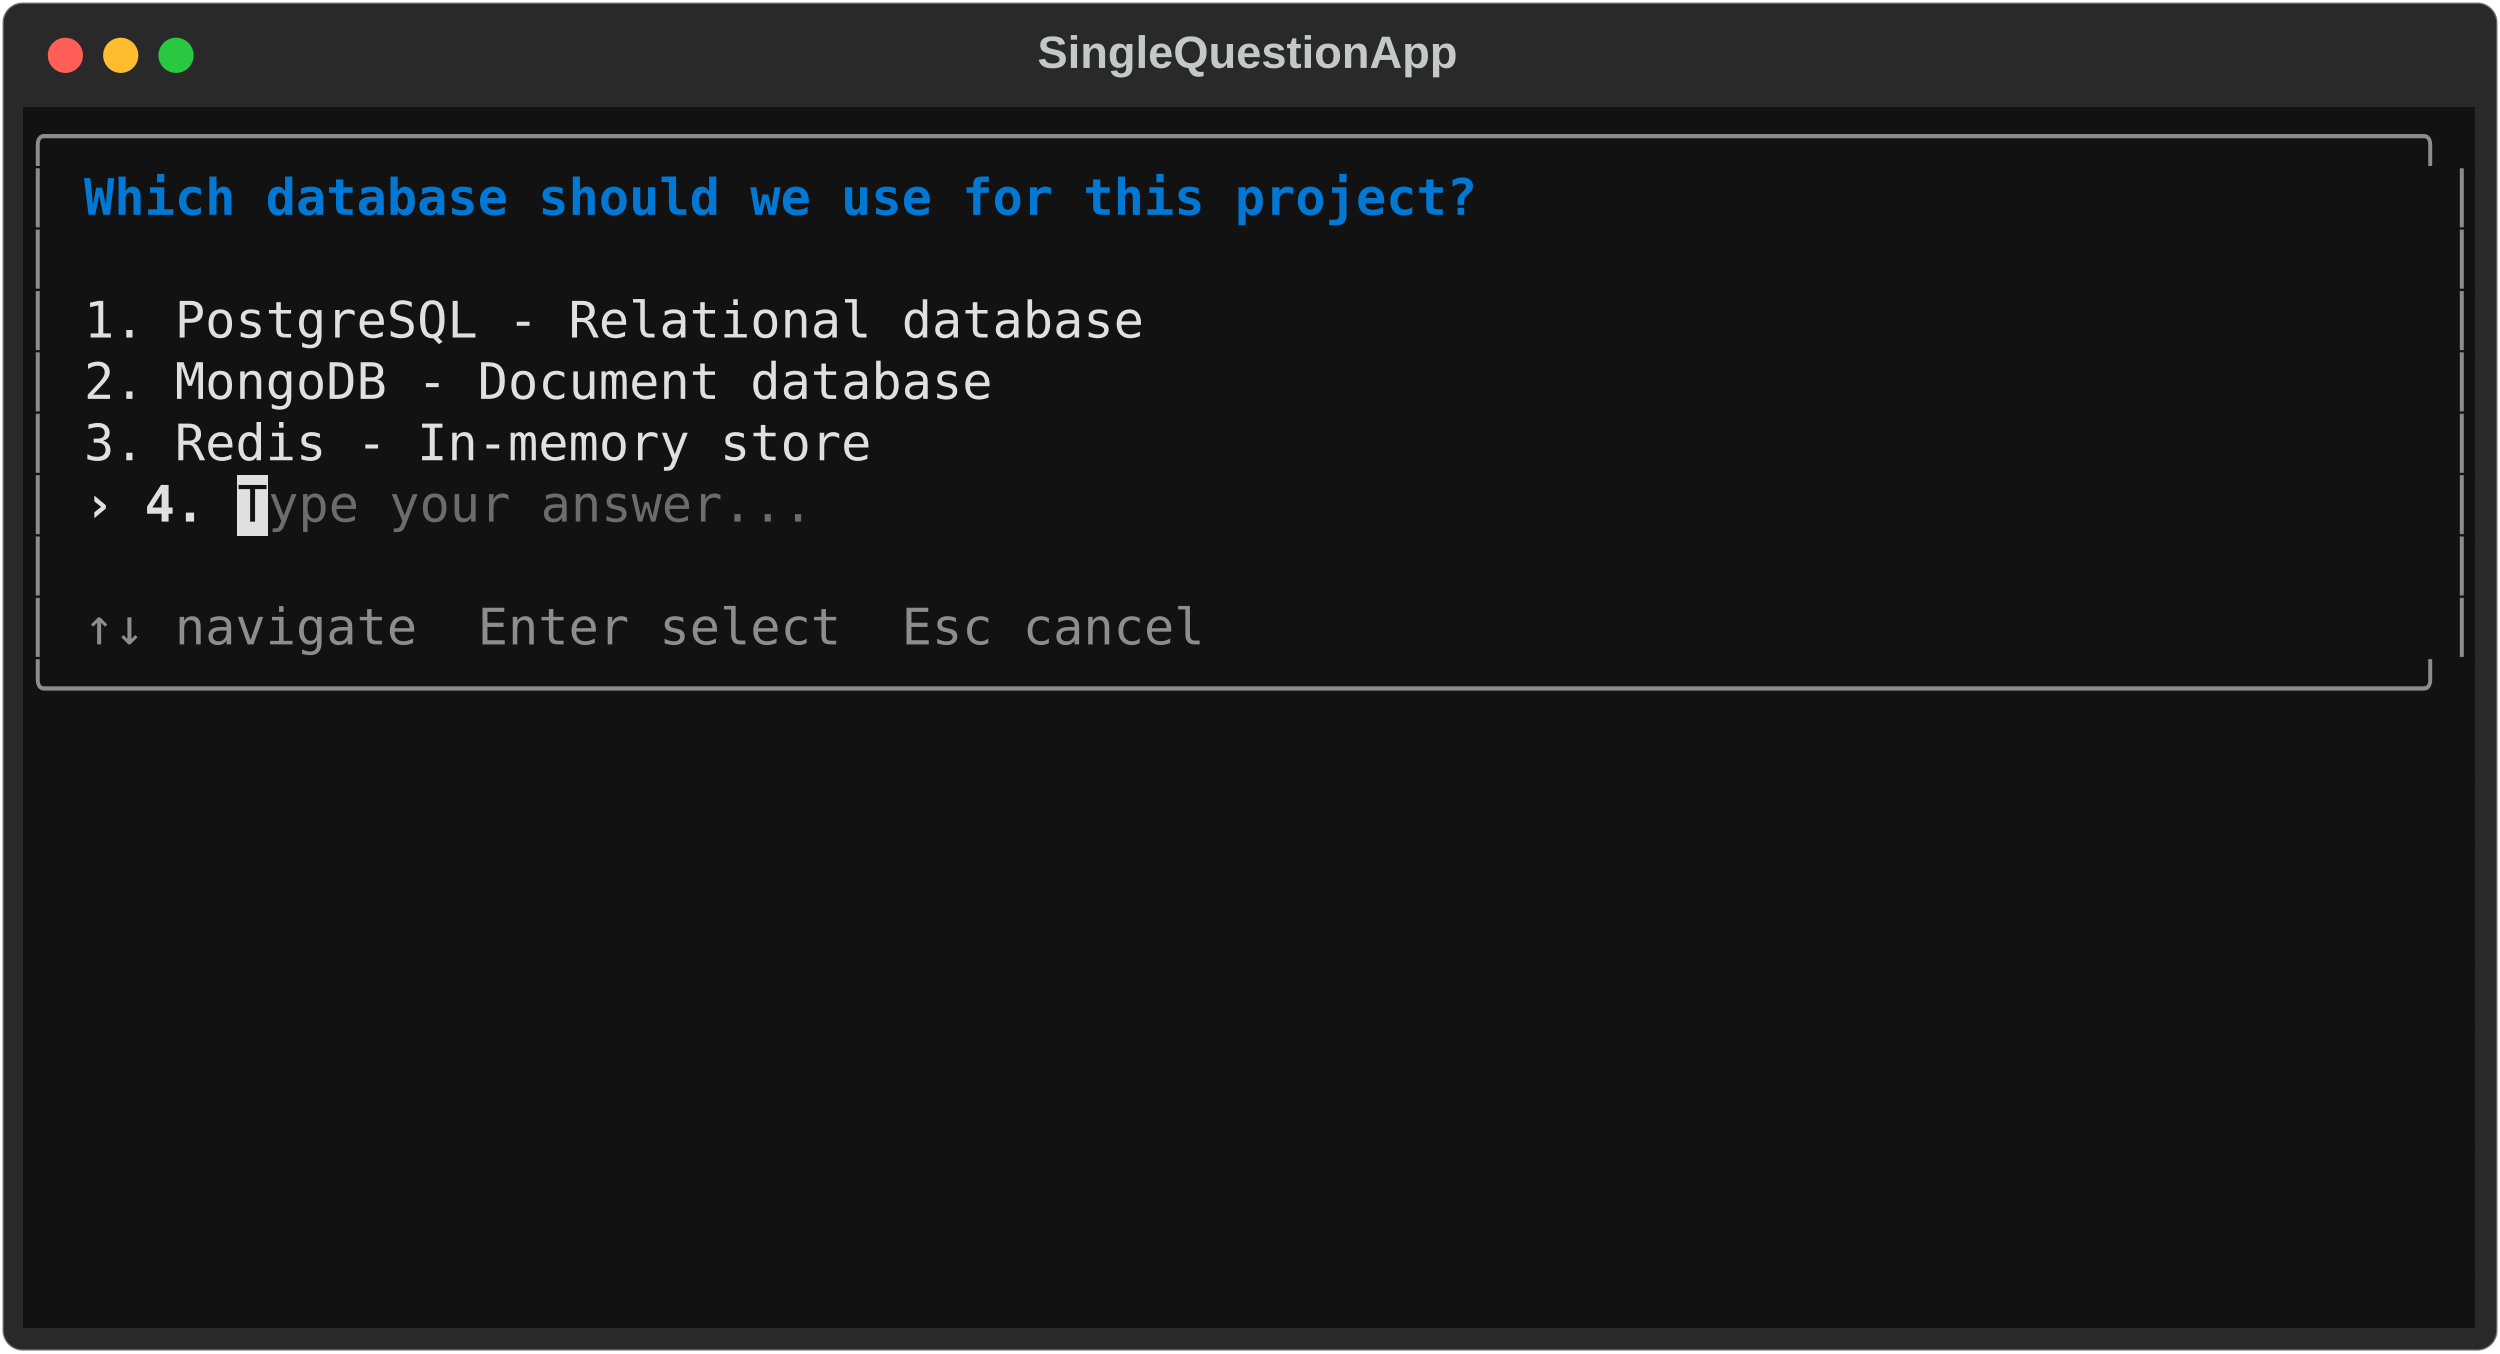
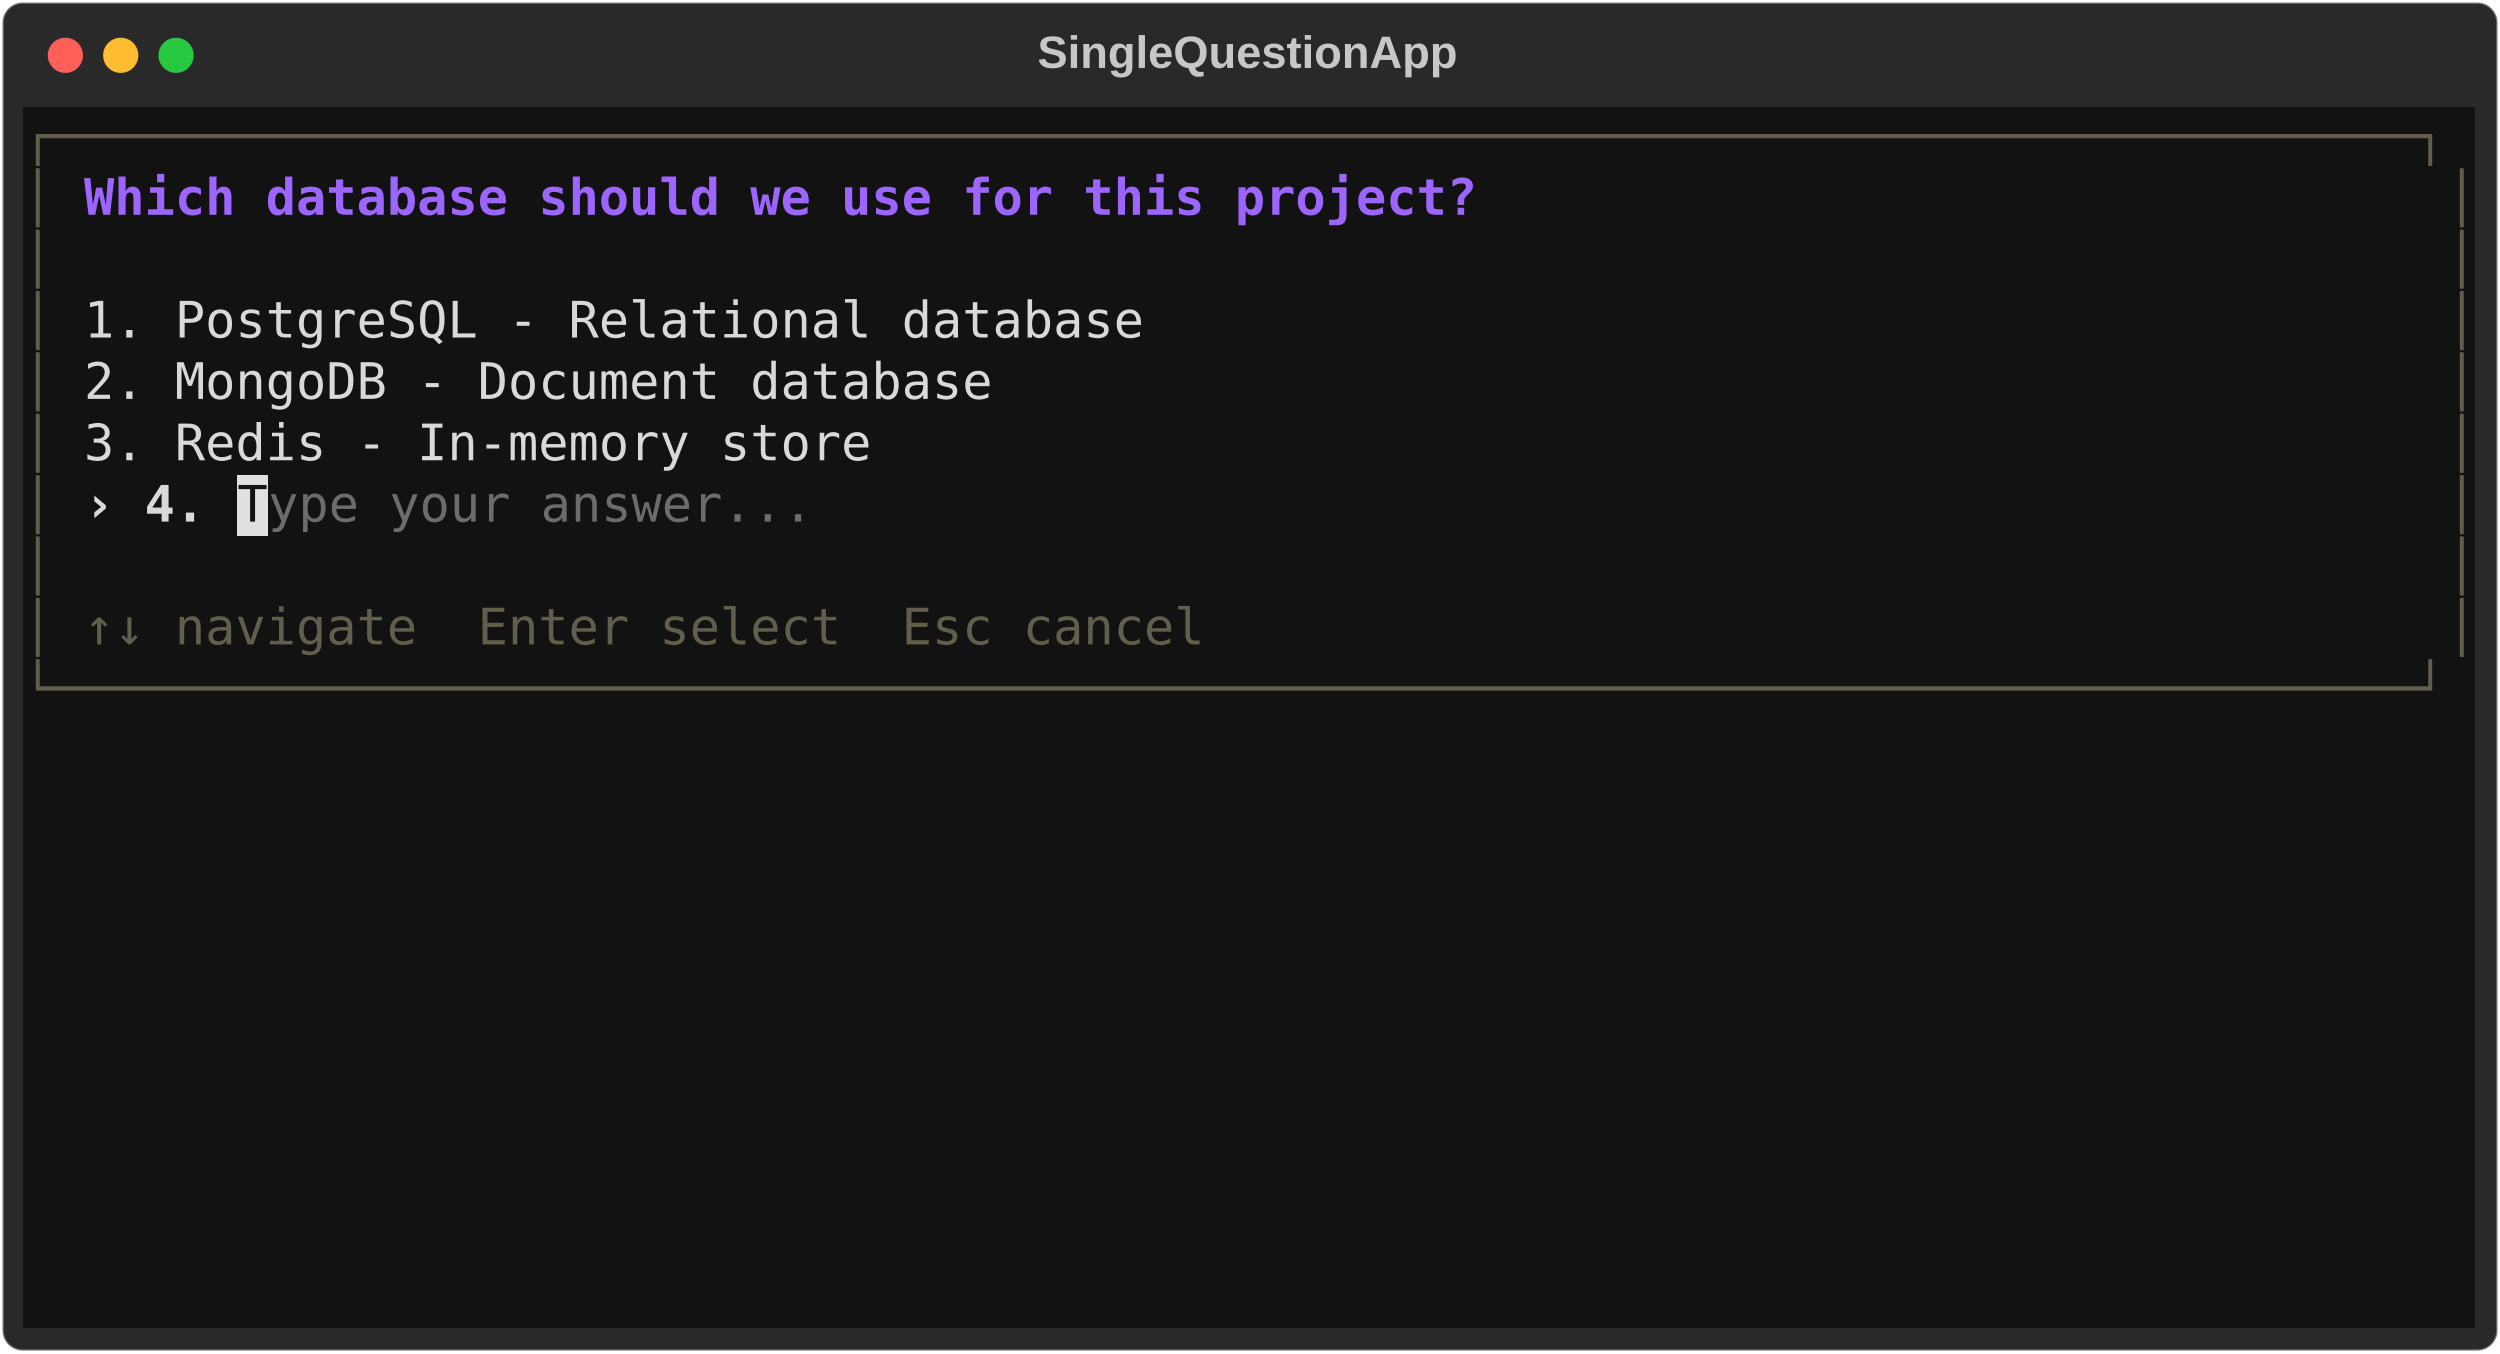
<svg xmlns="http://www.w3.org/2000/svg" class="rich-terminal" viewBox="0 0 994 538.0">
  <style>

    @font-face {
        font-family: "Fira Code";
        src: local("FiraCode-Regular"),
                url("https://cdnjs.cloudflare.com/ajax/libs/firacode/6.2.0/woff2/FiraCode-Regular.woff2") format("woff2"),
                url("https://cdnjs.cloudflare.com/ajax/libs/firacode/6.2.0/woff/FiraCode-Regular.woff") format("woff");
        font-style: normal;
        font-weight: 400;
    }
    @font-face {
        font-family: "Fira Code";
        src: local("FiraCode-Bold"),
                url("https://cdnjs.cloudflare.com/ajax/libs/firacode/6.2.0/woff2/FiraCode-Bold.woff2") format("woff2"),
                url("https://cdnjs.cloudflare.com/ajax/libs/firacode/6.2.0/woff/FiraCode-Bold.woff") format("woff");
        font-style: bold;
        font-weight: 700;
    }

    .terminal-matrix {
        font-family: Fira Code, monospace;
        font-size: 20px;
        line-height: 24.4px;
        font-variant-east-asian: full-width;
    }

    .terminal-title {
        font-size: 18px;
        font-weight: bold;
        font-family: arial;
    }

-     .terminal-r1 { fill: #8d8d8d }
+     .terminal-r1 { fill: #625e4c }
.terminal-r2 { fill: #c5c8c6 }
- .terminal-r3 { fill: #0178d4;font-weight: bold }
- .terminal-r4 { fill: #e0e0e0 }
- .terminal-r5 { fill: #e0e0e0;font-weight: bold }
+ .terminal-r3 { fill: #9d65ff;font-weight: bold }
+ .terminal-r4 { fill: #d9d9d9 }
+ .terminal-r5 { fill: #d9d9d9;font-weight: bold }
.terminal-r6 { fill: #121212 }
.terminal-r7 { fill: #6c6c6c }
+ .terminal-r8 { fill: #e0e0e0 }
    </style>
  <defs>
    <clipPath id="terminal-clip-terminal">
      <rect x="0" y="0" width="975.0" height="487.0" />
    </clipPath>
    <clipPath id="terminal-line-0">
      <rect x="0" y="1.5" width="976" height="24.65" />
    </clipPath>
    <clipPath id="terminal-line-1">
      <rect x="0" y="25.9" width="976" height="24.65" />
    </clipPath>
    <clipPath id="terminal-line-2">
      <rect x="0" y="50.3" width="976" height="24.65" />
    </clipPath>
    <clipPath id="terminal-line-3">
      <rect x="0" y="74.7" width="976" height="24.65" />
    </clipPath>
    <clipPath id="terminal-line-4">
      <rect x="0" y="99.1" width="976" height="24.65" />
    </clipPath>
    <clipPath id="terminal-line-5">
      <rect x="0" y="123.5" width="976" height="24.65" />
    </clipPath>
    <clipPath id="terminal-line-6">
      <rect x="0" y="147.9" width="976" height="24.65" />
    </clipPath>
    <clipPath id="terminal-line-7">
      <rect x="0" y="172.3" width="976" height="24.65" />
    </clipPath>
    <clipPath id="terminal-line-8">
      <rect x="0" y="196.7" width="976" height="24.65" />
    </clipPath>
    <clipPath id="terminal-line-9">
      <rect x="0" y="221.1" width="976" height="24.65" />
    </clipPath>
    <clipPath id="terminal-line-10">
      <rect x="0" y="245.5" width="976" height="24.65" />
    </clipPath>
    <clipPath id="terminal-line-11">
      <rect x="0" y="269.9" width="976" height="24.65" />
    </clipPath>
    <clipPath id="terminal-line-12">
      <rect x="0" y="294.3" width="976" height="24.65" />
    </clipPath>
    <clipPath id="terminal-line-13">
      <rect x="0" y="318.7" width="976" height="24.65" />
    </clipPath>
    <clipPath id="terminal-line-14">
      <rect x="0" y="343.1" width="976" height="24.65" />
    </clipPath>
    <clipPath id="terminal-line-15">
      <rect x="0" y="367.5" width="976" height="24.65" />
    </clipPath>
    <clipPath id="terminal-line-16">
      <rect x="0" y="391.9" width="976" height="24.65" />
    </clipPath>
    <clipPath id="terminal-line-17">
      <rect x="0" y="416.3" width="976" height="24.65" />
    </clipPath>
    <clipPath id="terminal-line-18">
      <rect x="0" y="440.7" width="976" height="24.65" />
    </clipPath>
  </defs>
  <rect fill="#292929" stroke="rgba(255,255,255,0.35)" stroke-width="1" x="1" y="1" width="992" height="536" rx="8" />
  <text class="terminal-title" fill="#c5c8c6" text-anchor="middle" x="496" y="27">SingleQuestionApp</text>
  <g transform="translate(26,22)">
    <circle cx="0" cy="0" r="7" fill="#ff5f57" />
    <circle cx="22" cy="0" r="7" fill="#febc2e" />
    <circle cx="44" cy="0" r="7" fill="#28c840" />
  </g>
  <g transform="translate(9, 41)" clip-path="url(#terminal-clip-terminal)">
    <rect fill="#121212" x="0" y="1.5" width="976" height="24.65" shape-rendering="crispEdges" />
    <rect fill="#121212" x="0" y="25.9" width="12.2" height="24.65" shape-rendering="crispEdges" />
    <rect fill="#121212" x="12.2" y="25.9" width="12.2" height="24.65" shape-rendering="crispEdges" />
    <rect fill="#121212" x="24.4" y="25.9" width="561.2" height="24.65" shape-rendering="crispEdges" />
    <rect fill="#121212" x="585.6" y="25.9" width="378.2" height="24.65" shape-rendering="crispEdges" />
    <rect fill="#121212" x="963.8" y="25.9" width="12.2" height="24.65" shape-rendering="crispEdges" />
    <rect fill="#121212" x="0" y="50.3" width="12.2" height="24.65" shape-rendering="crispEdges" />
    <rect fill="#121212" x="12.2" y="50.3" width="951.6" height="24.65" shape-rendering="crispEdges" />
    <rect fill="#121212" x="963.8" y="50.3" width="12.2" height="24.65" shape-rendering="crispEdges" />
    <rect fill="#121212" x="0" y="74.7" width="12.2" height="24.65" shape-rendering="crispEdges" />
    <rect fill="#121212" x="12.2" y="74.7" width="12.2" height="24.65" shape-rendering="crispEdges" />
    <rect fill="#121212" x="24.4" y="74.7" width="451.4" height="24.65" shape-rendering="crispEdges" />
    <rect fill="#121212" x="475.8" y="74.7" width="488" height="24.65" shape-rendering="crispEdges" />
    <rect fill="#121212" x="963.8" y="74.7" width="12.2" height="24.65" shape-rendering="crispEdges" />
    <rect fill="#121212" x="0" y="99.1" width="12.2" height="24.65" shape-rendering="crispEdges" />
    <rect fill="#121212" x="12.2" y="99.1" width="12.2" height="24.65" shape-rendering="crispEdges" />
    <rect fill="#121212" x="24.4" y="99.1" width="390.4" height="24.65" shape-rendering="crispEdges" />
    <rect fill="#121212" x="414.8" y="99.1" width="549" height="24.65" shape-rendering="crispEdges" />
    <rect fill="#121212" x="963.8" y="99.1" width="12.2" height="24.65" shape-rendering="crispEdges" />
    <rect fill="#121212" x="0" y="123.5" width="12.2" height="24.65" shape-rendering="crispEdges" />
    <rect fill="#121212" x="12.2" y="123.5" width="12.2" height="24.65" shape-rendering="crispEdges" />
    <rect fill="#121212" x="24.4" y="123.5" width="341.6" height="24.65" shape-rendering="crispEdges" />
    <rect fill="#121212" x="366" y="123.5" width="597.8" height="24.65" shape-rendering="crispEdges" />
    <rect fill="#121212" x="963.8" y="123.5" width="12.2" height="24.65" shape-rendering="crispEdges" />
    <rect fill="#121212" x="0" y="147.9" width="12.2" height="24.65" shape-rendering="crispEdges" />
    <rect fill="#121212" x="12.2" y="147.9" width="12.2" height="24.65" shape-rendering="crispEdges" />
    <rect fill="#121212" x="24.4" y="147.9" width="61" height="24.65" shape-rendering="crispEdges" />
    <rect fill="#e0e0e0" x="85.4" y="147.9" width="12.2" height="24.65" shape-rendering="crispEdges" />
    <rect fill="#121212" x="97.6" y="147.9" width="219.6" height="24.65" shape-rendering="crispEdges" />
    <rect fill="#121212" x="317.2" y="147.9" width="634.4" height="24.65" shape-rendering="crispEdges" />
    <rect fill="#121212" x="951.6" y="147.9" width="12.2" height="24.65" shape-rendering="crispEdges" />
    <rect fill="#121212" x="963.8" y="147.9" width="12.2" height="24.65" shape-rendering="crispEdges" />
    <rect fill="#121212" x="0" y="172.3" width="12.2" height="24.65" shape-rendering="crispEdges" />
    <rect fill="#121212" x="12.2" y="172.3" width="951.6" height="24.65" shape-rendering="crispEdges" />
    <rect fill="#121212" x="963.8" y="172.3" width="12.2" height="24.65" shape-rendering="crispEdges" />
    <rect fill="#121212" x="0" y="196.7" width="12.2" height="24.65" shape-rendering="crispEdges" />
    <rect fill="#121212" x="12.2" y="196.7" width="12.2" height="24.65" shape-rendering="crispEdges" />
    <rect fill="#121212" x="24.4" y="196.7" width="451.4" height="24.65" shape-rendering="crispEdges" />
    <rect fill="#121212" x="475.8" y="196.7" width="488" height="24.65" shape-rendering="crispEdges" />
    <rect fill="#121212" x="963.8" y="196.7" width="12.2" height="24.65" shape-rendering="crispEdges" />
    <rect fill="#121212" x="0" y="221.1" width="976" height="24.65" shape-rendering="crispEdges" />
    <rect fill="#121212" x="0" y="245.5" width="976" height="24.65" shape-rendering="crispEdges" />
    <rect fill="#121212" x="0" y="269.9" width="976" height="24.65" shape-rendering="crispEdges" />
    <rect fill="#121212" x="0" y="294.3" width="976" height="24.65" shape-rendering="crispEdges" />
    <rect fill="#121212" x="0" y="318.7" width="976" height="24.65" shape-rendering="crispEdges" />
    <rect fill="#121212" x="0" y="343.1" width="976" height="24.65" shape-rendering="crispEdges" />
    <rect fill="#121212" x="0" y="367.5" width="976" height="24.65" shape-rendering="crispEdges" />
    <rect fill="#121212" x="0" y="391.9" width="976" height="24.65" shape-rendering="crispEdges" />
    <rect fill="#121212" x="0" y="416.3" width="976" height="24.65" shape-rendering="crispEdges" />
    <rect fill="#121212" x="0" y="440.7" width="976" height="24.65" shape-rendering="crispEdges" />
    <rect fill="#121212" x="0" y="465.1" width="976" height="24.65" shape-rendering="crispEdges" />
    <g class="terminal-matrix">
-       <text class="terminal-r1" x="0" y="20" textLength="976" clip-path="url(#terminal-line-0)">╭──────────────────────────────────────────────────────────────────────────────╮</text>
+       <text class="terminal-r1" x="0" y="20" textLength="976" clip-path="url(#terminal-line-0)">┌──────────────────────────────────────────────────────────────────────────────┐</text>
      <text class="terminal-r2" x="976" y="20" textLength="12.2" clip-path="url(#terminal-line-0)">
</text>
      <text class="terminal-r1" x="0" y="44.4" textLength="12.2" clip-path="url(#terminal-line-1)">│</text>
      <text class="terminal-r3" x="24.4" y="44.4" textLength="561.2" clip-path="url(#terminal-line-1)">Which database should we use for this project?</text>
      <text class="terminal-r1" x="963.8" y="44.4" textLength="12.2" clip-path="url(#terminal-line-1)">│</text>
      <text class="terminal-r2" x="976" y="44.4" textLength="12.2" clip-path="url(#terminal-line-1)">
</text>
      <text class="terminal-r1" x="0" y="68.8" textLength="12.2" clip-path="url(#terminal-line-2)">│</text>
      <text class="terminal-r1" x="963.8" y="68.8" textLength="12.2" clip-path="url(#terminal-line-2)">│</text>
      <text class="terminal-r2" x="976" y="68.8" textLength="12.2" clip-path="url(#terminal-line-2)">
</text>
      <text class="terminal-r1" x="0" y="93.2" textLength="12.2" clip-path="url(#terminal-line-3)">│</text>
      <text class="terminal-r4" x="24.4" y="93.2" textLength="451.4" clip-path="url(#terminal-line-3)">  1. PostgreSQL - Relational database</text>
      <text class="terminal-r1" x="963.8" y="93.2" textLength="12.2" clip-path="url(#terminal-line-3)">│</text>
      <text class="terminal-r2" x="976" y="93.2" textLength="12.2" clip-path="url(#terminal-line-3)">
</text>
      <text class="terminal-r1" x="0" y="117.6" textLength="12.2" clip-path="url(#terminal-line-4)">│</text>
      <text class="terminal-r4" x="24.4" y="117.6" textLength="390.4" clip-path="url(#terminal-line-4)">  2. MongoDB - Document database</text>
      <text class="terminal-r1" x="963.8" y="117.6" textLength="12.2" clip-path="url(#terminal-line-4)">│</text>
      <text class="terminal-r2" x="976" y="117.6" textLength="12.2" clip-path="url(#terminal-line-4)">
</text>
      <text class="terminal-r1" x="0" y="142" textLength="12.2" clip-path="url(#terminal-line-5)">│</text>
      <text class="terminal-r4" x="24.4" y="142" textLength="341.6" clip-path="url(#terminal-line-5)">  3. Redis - In-memory store</text>
      <text class="terminal-r1" x="963.8" y="142" textLength="12.2" clip-path="url(#terminal-line-5)">│</text>
      <text class="terminal-r2" x="976" y="142" textLength="12.2" clip-path="url(#terminal-line-5)">
</text>
      <text class="terminal-r1" x="0" y="166.4" textLength="12.2" clip-path="url(#terminal-line-6)">│</text>
      <text class="terminal-r5" x="24.4" y="166.4" textLength="61" clip-path="url(#terminal-line-6)">› 4. </text>
      <text class="terminal-r6" x="85.4" y="166.4" textLength="12.2" clip-path="url(#terminal-line-6)">T</text>
      <text class="terminal-r7" x="97.6" y="166.4" textLength="219.6" clip-path="url(#terminal-line-6)">ype your answer...</text>
      <text class="terminal-r1" x="963.8" y="166.4" textLength="12.2" clip-path="url(#terminal-line-6)">│</text>
      <text class="terminal-r2" x="976" y="166.4" textLength="12.2" clip-path="url(#terminal-line-6)">
</text>
      <text class="terminal-r1" x="0" y="190.8" textLength="12.2" clip-path="url(#terminal-line-7)">│</text>
      <text class="terminal-r1" x="963.8" y="190.8" textLength="12.2" clip-path="url(#terminal-line-7)">│</text>
      <text class="terminal-r2" x="976" y="190.8" textLength="12.2" clip-path="url(#terminal-line-7)">
</text>
      <text class="terminal-r1" x="0" y="215.2" textLength="12.2" clip-path="url(#terminal-line-8)">│</text>
      <text class="terminal-r1" x="24.4" y="215.2" textLength="451.4" clip-path="url(#terminal-line-8)">↑↓ navigate  Enter select  Esc cancel</text>
      <text class="terminal-r1" x="963.8" y="215.2" textLength="12.2" clip-path="url(#terminal-line-8)">│</text>
      <text class="terminal-r2" x="976" y="215.2" textLength="12.2" clip-path="url(#terminal-line-8)">
</text>
-       <text class="terminal-r1" x="0" y="239.6" textLength="976" clip-path="url(#terminal-line-9)">╰──────────────────────────────────────────────────────────────────────────────╯</text>
+       <text class="terminal-r1" x="0" y="239.6" textLength="976" clip-path="url(#terminal-line-9)">└──────────────────────────────────────────────────────────────────────────────┘</text>
      <text class="terminal-r2" x="976" y="239.6" textLength="12.2" clip-path="url(#terminal-line-9)">
</text>
      <text class="terminal-r2" x="976" y="264" textLength="12.2" clip-path="url(#terminal-line-10)">
</text>
      <text class="terminal-r2" x="976" y="288.4" textLength="12.2" clip-path="url(#terminal-line-11)">
</text>
      <text class="terminal-r2" x="976" y="312.8" textLength="12.2" clip-path="url(#terminal-line-12)">
</text>
      <text class="terminal-r2" x="976" y="337.2" textLength="12.2" clip-path="url(#terminal-line-13)">
</text>
      <text class="terminal-r2" x="976" y="361.6" textLength="12.2" clip-path="url(#terminal-line-14)">
</text>
      <text class="terminal-r2" x="976" y="386" textLength="12.2" clip-path="url(#terminal-line-15)">
</text>
      <text class="terminal-r2" x="976" y="410.4" textLength="12.2" clip-path="url(#terminal-line-16)">
</text>
      <text class="terminal-r2" x="976" y="434.8" textLength="12.2" clip-path="url(#terminal-line-17)">
</text>
      <text class="terminal-r2" x="976" y="459.2" textLength="12.2" clip-path="url(#terminal-line-18)">
</text>
    </g>
  </g>
</svg>
